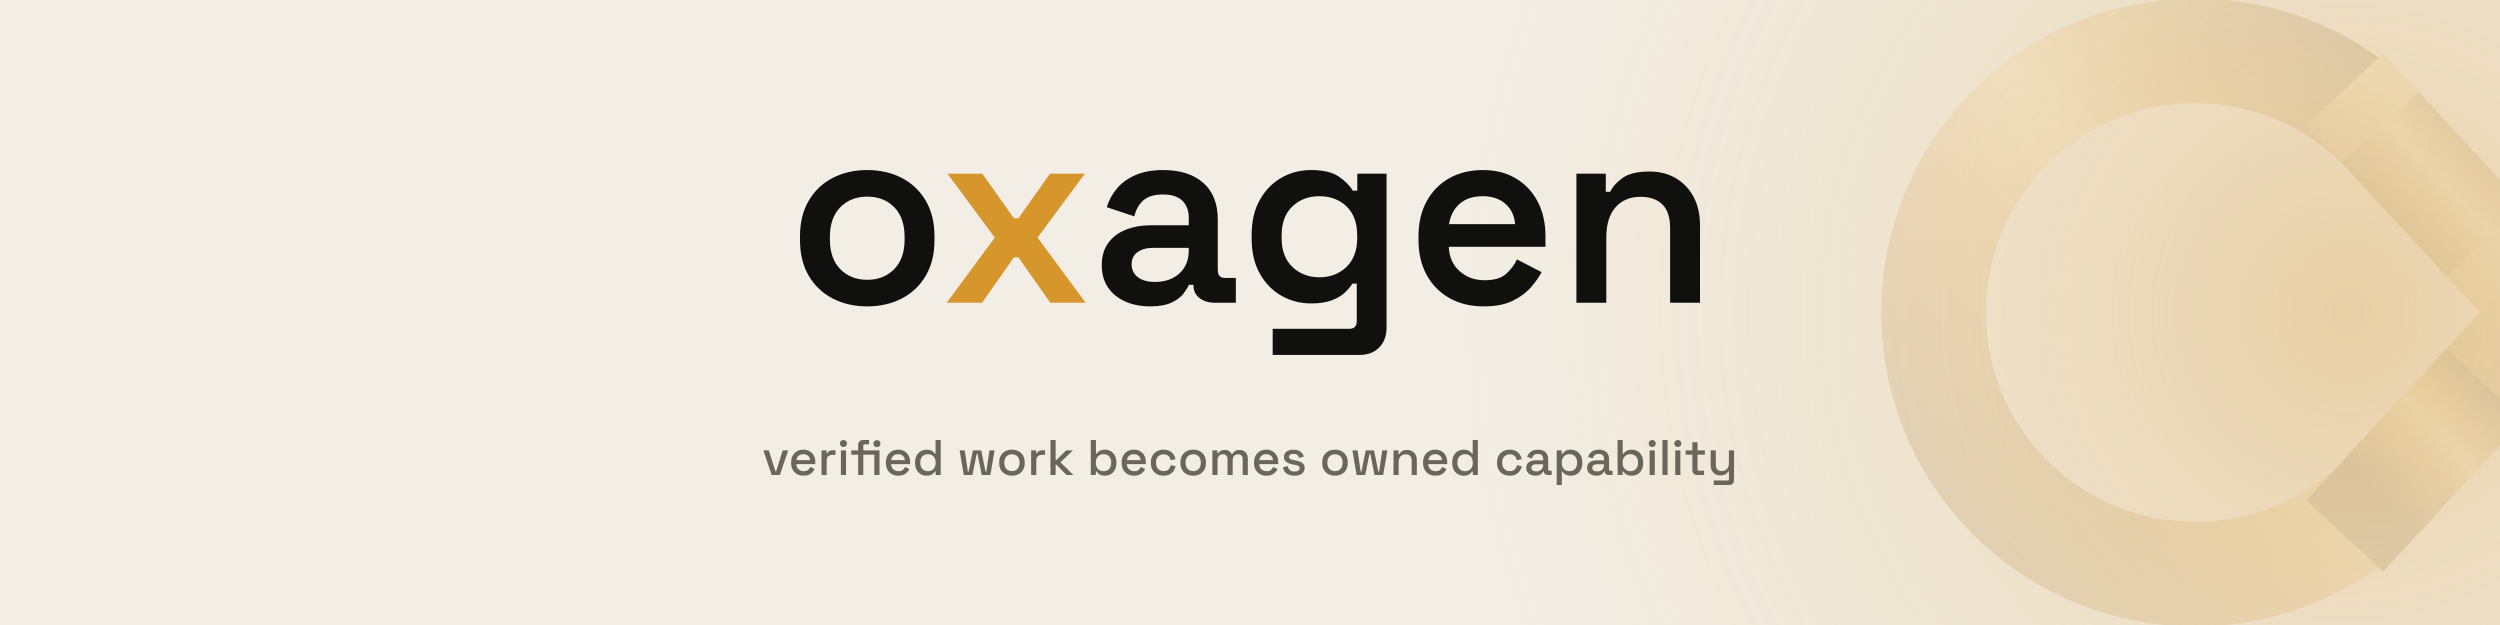
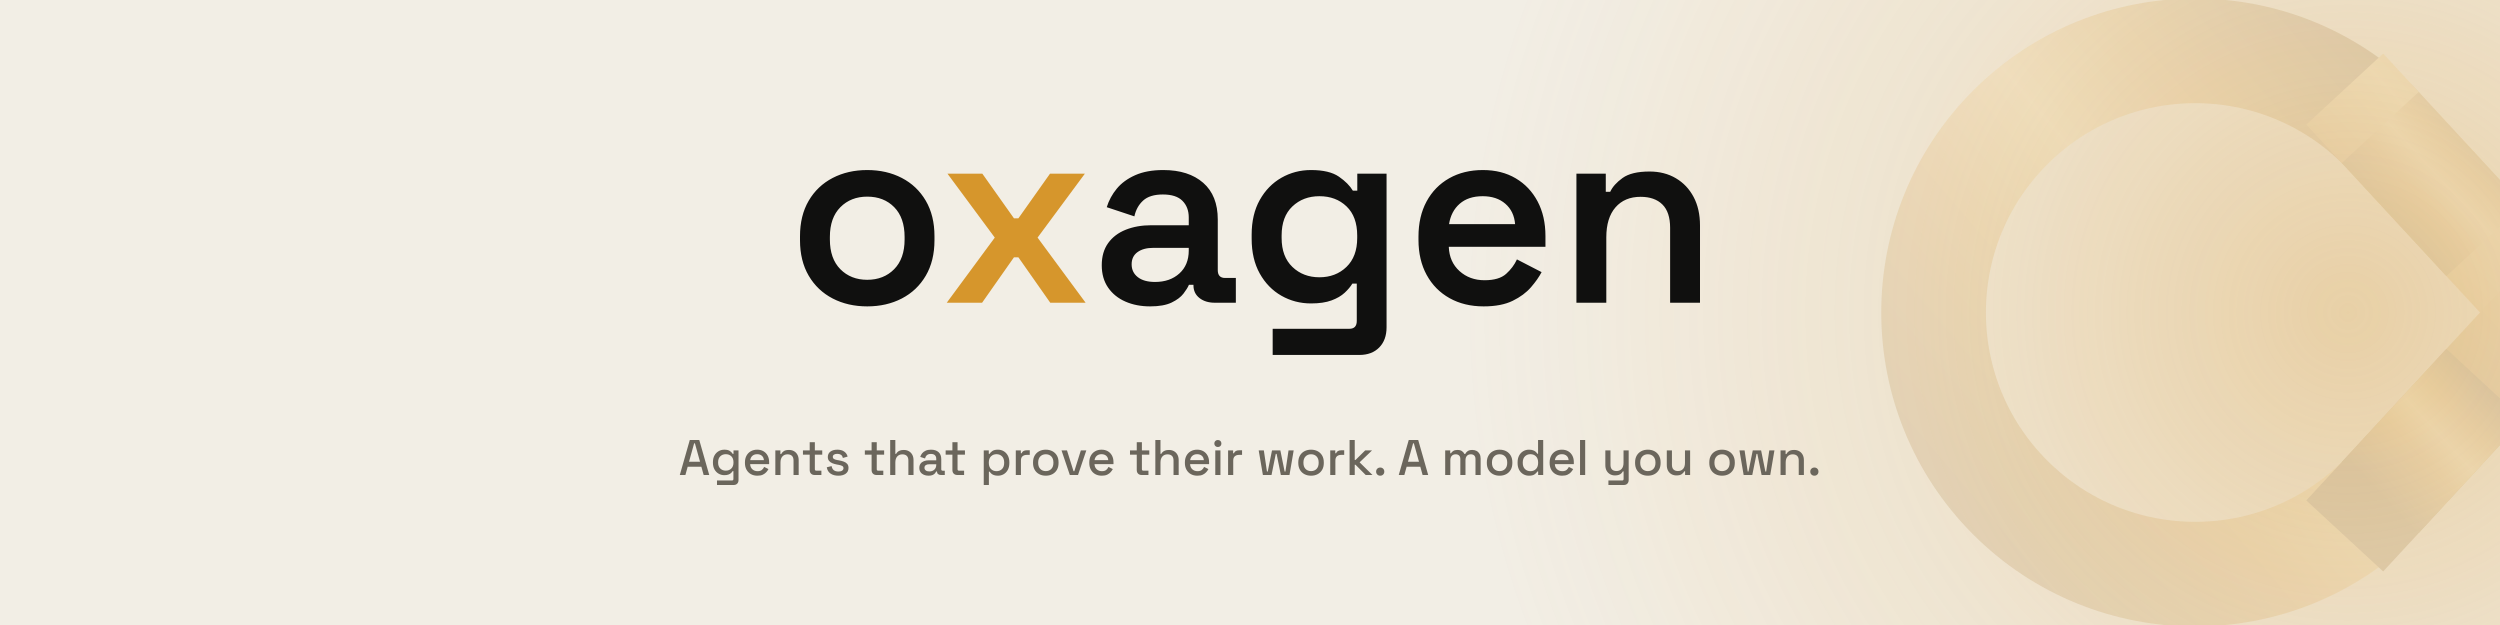
<svg xmlns="http://www.w3.org/2000/svg" width="1584" height="396" viewBox="0 0 1584 396">
  <defs>
    <radialGradient id="g-s64">
      <stop offset="0" stop-color="#D6962C" stop-opacity="0.34" />
      <stop offset="0.5" stop-color="#D6962C" stop-opacity="0.119" />
      <stop offset="1" stop-color="#D6962C" stop-opacity="0" />
    </radialGradient>
    <linearGradient id="sheen-s65" x1="0" y1="1" x2="1" y2="0">
      <stop offset="0" stop-color="#8B5E1A" />
      <stop offset="0.38" stop-color="#D6962C" />
      <stop offset="0.56" stop-color="#F1C364" />
      <stop offset="0.74" stop-color="#D6962C" />
      <stop offset="1" stop-color="#8B5E1A" />
    </linearGradient>
  </defs>
  <rect width="1584" height="396" fill="#F2EEE5" />
  <circle cx="1489.0" cy="198.0" r="564.3" fill="url(#g-s64)" />
  <g opacity="0.16" transform="translate(1488.96,198.00) rotate(0) scale(5.5261) translate(-62.745,-48.000)">
    <g data-mark="continuous-ox">
      <path data-part="o" pathLength="1" d="M66.213 26.787 A30 30 0 1 0 66.213 69.213" fill="none" stroke="url(#sheen-s65)" stroke-width="12" stroke-linecap="round" />
      <path data-part="xa" pathLength="1" d="M66.213 26.787 L108 72" fill="none" stroke="url(#sheen-s65)" stroke-width="12" stroke-linecap="square" />
      <path data-part="xb" pathLength="1" d="M108 24 L66.213 69.213" fill="none" stroke="url(#sheen-s65)" stroke-width="12" stroke-linecap="square" />
      <path data-part="ga" pathLength="1" d="M66.213 26.787 L78.2 39.760" fill="none" stroke="url(#sheen-s65)" stroke-width="12" stroke-linecap="butt" />
      <path data-part="gb" pathLength="1" d="M66.213 69.213 L78.2 56.240" fill="none" stroke="url(#sheen-s65)" stroke-width="12" stroke-linecap="butt" />
    </g>
  </g>
  <g transform="translate(506.88,107.74) scale(1.2564)">
    <path d="M33.908 68.758Q24.166 68.758 16.479 64.774Q8.791 60.789 4.396 53.297Q0 45.803 0 35.386V33.372Q0 22.954 4.396 15.461Q8.791 7.969 16.479 3.984Q24.166 0 33.908 0Q43.651 0 51.338 3.984Q59.025 7.969 63.421 15.461Q67.817 22.954 67.817 33.372V35.386Q67.817 45.803 63.421 53.297Q59.025 60.789 51.338 64.774Q43.651 68.758 33.908 68.758ZM33.908 55.349Q42.19 55.349 47.469 50.02Q52.748 44.691 52.748 35.014V33.744Q52.748 24.067 47.523 18.738Q42.298 13.409 33.908 13.409Q25.65 13.409 20.359 18.738Q15.068 24.067 15.068 33.744V35.014Q15.068 44.691 20.359 50.02Q25.65 55.349 33.908 55.349Z M176.569 68.758Q169.637 68.758 164.119 66.345Q158.601 63.933 155.387 59.294Q152.173 54.654 152.173 48.009Q152.173 41.34 155.387 36.856Q158.601 32.371 164.27 30.102Q169.94 27.832 177.174 27.832H196.047V23.892Q196.047 18.732 192.874 15.527Q189.701 12.323 182.99 12.323Q176.411 12.323 173.049 15.384Q169.686 18.445 168.627 23.359L154.691 18.732Q156.27 13.613 159.748 9.397Q163.225 5.181 169.049 2.59Q174.874 0 183.208 0Q195.972 0 203.326 6.428Q210.681 12.856 210.681 24.939V50.471Q210.681 54.42 214.368 54.42H219.795V66.915H209.197Q204.464 66.915 201.442 64.533Q198.42 62.152 198.42 58.156V57.886H196.126Q195.392 59.697 193.399 62.298Q191.406 64.9 187.388 66.829Q183.369 68.758 176.569 68.758ZM179.05 56.435Q186.581 56.435 191.314 52.159Q196.047 47.884 196.047 40.603V39.24H178.175Q173.175 39.24 170.208 41.388Q167.241 43.536 167.241 47.551Q167.241 51.567 170.34 54.001Q173.439 56.435 179.05 56.435Z M227.767 34.642V32.628Q227.767 22.382 231.86 15.086Q235.953 7.791 242.768 3.895Q249.582 0 257.706 0Q266.935 0 271.762 3.333Q276.589 6.665 278.81 10.411H281.042V1.843H295.801V79.33Q295.801 85.699 292.104 89.472Q288.408 93.246 282.079 93.246H238.369V80.054H277.023Q280.779 80.054 280.779 76.104V57.278H278.547Q277.161 59.568 274.665 61.89Q272.168 64.213 268.057 65.741Q263.946 67.27 257.706 67.27Q249.582 67.27 242.756 63.375Q235.93 59.479 231.848 52.172Q227.767 44.865 227.767 34.642ZM261.938 54.078Q270.151 54.078 275.573 48.861Q280.996 43.644 280.996 34.27V33Q280.996 23.494 275.627 18.343Q270.259 13.192 261.938 13.192Q253.749 13.192 248.315 18.343Q242.881 23.494 242.881 33V34.27Q242.881 43.644 248.315 48.861Q253.749 54.078 261.938 54.078Z M344.764 68.758Q334.998 68.758 327.583 64.611Q320.167 60.464 316.031 52.905Q311.896 45.346 311.896 35.169V33.589Q311.896 23.389 315.977 15.842Q320.059 8.294 327.397 4.147Q334.735 0 344.385 0Q353.881 0 360.956 4.187Q368.031 8.373 371.981 15.851Q375.931 23.33 375.931 33.289V38.697H327.181Q327.468 46.333 332.587 50.95Q337.707 55.566 345.198 55.566Q352.522 55.566 356.101 52.353Q359.681 49.141 361.553 45.063L373.985 51.481Q372.119 55.066 368.63 59.104Q365.141 63.143 359.394 65.95Q353.648 68.758 344.764 68.758ZM327.313 27.289H360.622Q360.095 20.799 355.7 16.995Q351.304 13.192 344.277 13.192Q337.055 13.192 332.691 16.995Q328.327 20.799 327.313 27.289Z M391.548 66.915V1.843H406.353V10.977H408.585Q410.303 7.254 414.832 3.999Q419.361 0.744 428.435 0.744Q435.956 0.744 441.695 4.129Q447.434 7.514 450.651 13.59Q453.868 19.666 453.868 27.944V66.915H438.8V29.123Q438.8 21.197 434.891 17.349Q430.983 13.502 423.9 13.502Q415.872 13.502 411.244 18.824Q406.617 24.146 406.617 33.944V66.915Z" fill="#10100F" />
    <path d="M73.998 66.915 98.226 34.07 74.376 1.843H91.963L107.9 24.35H110.131L126.068 1.843H143.654L119.805 34.07L144.033 66.915H126.206L110.131 44.007H107.9L91.824 66.915Z" fill="#D6962C" />
  </g>
-   <path d="M488.936 300.96 483.665 285.358H487.134L491.276 298.555H491.78L495.922 285.358H499.391L494.119 300.96Z M509.164 301.404Q506.809 301.404 505.03 300.406Q503.251 299.408 502.259 297.592Q501.266 295.776 501.266 293.349V292.969Q501.266 290.531 502.248 288.72Q503.23 286.91 504.988 285.912Q506.745 284.914 509.045 284.914Q511.303 284.914 512.997 285.899Q514.691 286.885 515.641 288.662Q516.592 290.439 516.592 292.825V294.065H504.567Q504.642 296.124 505.965 297.332Q507.289 298.54 509.246 298.54Q511.092 298.54 512.022 297.722Q512.953 296.905 513.442 295.829L516.162 297.208Q515.708 298.109 514.868 299.086Q514.029 300.063 512.657 300.733Q511.285 301.404 509.164 301.404ZM504.599 291.553H513.279Q513.153 289.791 512.003 288.785Q510.854 287.778 509.025 287.778Q507.165 287.778 506.015 288.785Q504.865 289.791 504.599 291.553Z M520.528 300.96V285.358H523.724V287.187H524.228Q524.61 286.203 525.44 285.749Q526.27 285.294 527.513 285.294H529.381V288.222H527.394Q525.796 288.222 524.792 289.09Q523.788 289.959 523.788 291.782V300.96Z M532.788 300.96V285.358H536.048V300.96ZM534.418 283.232Q533.474 283.232 532.824 282.613Q532.173 281.993 532.173 281.008Q532.173 280.012 532.824 279.398Q533.474 278.784 534.418 278.784Q535.394 278.784 536.028 279.398Q536.662 280.012 536.662 281.008Q536.662 281.993 536.028 282.613Q535.394 283.232 534.418 283.232Z M543.717 300.96V288.098H539.349V285.358H543.717V281.933Q543.717 280.484 544.562 279.634Q545.406 278.784 546.847 278.784H550.649V281.524H547.887Q546.977 281.524 546.977 282.475V285.358H553.979V288.098H546.977V300.96ZM553.979 300.96V285.358H557.239V300.96ZM555.609 283.314Q554.665 283.314 554.014 282.695Q553.364 282.076 553.364 281.09Q553.364 280.094 554.014 279.48Q554.665 278.866 555.609 278.866Q556.584 278.866 557.219 279.48Q557.853 280.094 557.853 281.09Q557.853 282.076 557.219 282.695Q556.584 283.314 555.609 283.314Z M569.198 301.404Q566.842 301.404 565.063 300.406Q563.285 299.408 562.292 297.592Q561.3 295.776 561.3 293.349V292.969Q561.3 290.531 562.282 288.72Q563.264 286.91 565.021 285.912Q566.779 284.914 569.079 284.914Q571.336 284.914 573.03 285.899Q574.724 286.885 575.675 288.662Q576.625 290.439 576.625 292.825V294.065H564.601Q564.675 296.124 565.999 297.332Q567.322 298.54 569.28 298.54Q571.125 298.54 572.056 297.722Q572.987 296.905 573.476 295.829L576.196 297.208Q575.741 298.109 574.902 299.086Q574.062 300.063 572.69 300.733Q571.319 301.404 569.198 301.404ZM564.633 291.553H573.313Q573.186 289.791 572.037 288.785Q570.888 287.778 569.058 287.778Q567.199 287.778 566.049 288.785Q564.899 289.791 564.633 291.553Z M587.008 301.404Q585.073 301.404 583.424 300.458Q581.776 299.512 580.789 297.712Q579.801 295.912 579.801 293.39V292.928Q579.801 290.406 580.783 288.606Q581.765 286.805 583.409 285.86Q585.052 284.914 587.008 284.914Q588.534 284.914 589.572 285.291Q590.61 285.668 591.262 286.247Q591.914 286.826 592.264 287.474H592.768V278.784H596.028V300.96H592.831V298.738H592.327Q591.744 299.758 590.52 300.581Q589.295 301.404 587.008 301.404ZM587.946 298.54Q590.061 298.54 591.435 297.18Q592.809 295.82 592.809 293.306V293.011Q592.809 290.498 591.445 289.138Q590.081 287.778 587.946 287.778Q585.842 287.778 584.463 289.138Q583.083 290.498 583.083 293.011V293.306Q583.083 295.82 584.463 297.18Q585.842 298.54 587.946 298.54Z M610.657 300.96 607.996 285.358H611.258L613.228 298.766H613.732L616.436 285.358H621.726L624.43 298.766H624.934L626.904 285.358H630.166L627.505 300.96H622.037L619.333 287.551H618.829L616.125 300.96Z M641.168 301.404Q638.824 301.404 636.994 300.436Q635.163 299.469 634.125 297.669Q633.087 295.869 633.087 293.39V292.928Q633.087 290.449 634.125 288.648Q635.163 286.848 636.994 285.881Q638.824 284.914 641.168 284.914Q643.513 284.914 645.343 285.881Q647.173 286.848 648.212 288.648Q649.25 290.449 649.25 292.928V293.39Q649.25 295.869 648.212 297.669Q647.173 299.469 645.343 300.436Q643.513 301.404 641.168 301.404ZM641.168 298.498Q643.316 298.498 644.653 297.122Q645.99 295.745 645.99 293.306V293.011Q645.99 290.572 644.663 289.196Q643.337 287.819 641.168 287.819Q639.032 287.819 637.689 289.196Q636.347 290.572 636.347 293.011V293.306Q636.347 295.745 637.689 297.122Q639.032 298.498 641.168 298.498Z M653.33 300.96V285.358H656.527V287.187H657.031Q657.412 286.203 658.242 285.749Q659.072 285.294 660.316 285.294H662.183V288.222H660.197Q658.599 288.222 657.594 289.09Q656.59 289.959 656.59 291.782V300.96Z M665.59 300.96V278.784H668.85V291.432H669.354L675.492 285.358H679.845L671.936 292.928L680.098 300.96H675.798L669.354 294.475H668.85V300.96Z M700.144 301.404Q697.877 301.404 696.642 300.581Q695.408 299.758 694.825 298.738H694.321V300.96H691.125V278.784H694.384V287.474H694.888Q695.259 286.826 695.9 286.247Q696.542 285.668 697.586 285.291Q698.63 284.914 700.144 284.914Q702.111 284.914 703.749 285.86Q705.387 286.805 706.369 288.606Q707.351 290.406 707.351 292.928V293.39Q707.351 295.912 706.363 297.712Q705.376 299.512 703.738 300.458Q702.1 301.404 700.144 301.404ZM699.206 298.54Q701.321 298.54 702.695 297.18Q704.069 295.82 704.069 293.306V293.011Q704.069 290.498 702.705 289.138Q701.341 287.778 699.206 287.778Q697.103 287.778 695.723 289.138Q694.343 290.498 694.343 293.011V293.306Q694.343 295.82 695.723 297.18Q697.103 298.54 699.206 298.54Z M718.569 301.404Q716.214 301.404 714.435 300.406Q712.656 299.408 711.663 297.592Q710.671 295.776 710.671 293.349V292.969Q710.671 290.531 711.653 288.72Q712.635 286.91 714.393 285.912Q716.15 284.914 718.45 284.914Q720.707 284.914 722.401 285.899Q724.096 286.885 725.046 288.662Q725.996 290.439 725.996 292.825V294.065H713.972Q714.047 296.124 715.37 297.332Q716.693 298.54 718.651 298.54Q720.497 298.54 721.427 297.722Q722.358 296.905 722.847 295.829L725.567 297.208Q725.112 298.109 724.273 299.086Q723.433 300.063 722.062 300.733Q720.69 301.404 718.569 301.404ZM714.004 291.553H722.684Q722.557 289.791 721.408 288.785Q720.259 287.778 718.43 287.778Q716.57 287.778 715.42 288.785Q714.27 289.791 714.004 291.553Z M737.192 301.404Q734.922 301.404 733.102 300.448Q731.282 299.492 730.227 297.686Q729.172 295.88 729.172 293.358V292.959Q729.172 290.426 730.227 288.626Q731.282 286.826 733.102 285.87Q734.922 284.914 737.192 284.914Q739.43 284.914 741.018 285.723Q742.606 286.531 743.56 287.898Q744.513 289.265 744.797 290.919L741.63 291.587Q741.493 290.537 740.982 289.683Q740.472 288.828 739.548 288.324Q738.624 287.819 737.254 287.819Q735.884 287.819 734.79 288.431Q733.696 289.042 733.064 290.205Q732.432 291.367 732.432 293.011V293.306Q732.432 294.95 733.064 296.113Q733.696 297.276 734.79 297.887Q735.884 298.498 737.254 298.498Q739.315 298.498 740.388 297.431Q741.461 296.363 741.736 294.71L744.903 295.44Q744.535 297.052 743.571 298.419Q742.606 299.786 741.018 300.595Q739.43 301.404 737.192 301.404Z M756.008 301.404Q753.664 301.404 751.834 300.436Q750.003 299.469 748.965 297.669Q747.927 295.869 747.927 293.39V292.928Q747.927 290.449 748.965 288.648Q750.003 286.848 751.834 285.881Q753.664 284.914 756.008 284.914Q758.353 284.914 760.183 285.881Q762.013 286.848 763.052 288.648Q764.09 290.449 764.09 292.928V293.39Q764.09 295.869 763.052 297.669Q762.013 299.469 760.183 300.436Q758.353 301.404 756.008 301.404ZM756.008 298.498Q758.156 298.498 759.493 297.122Q760.83 295.745 760.83 293.306V293.011Q760.83 290.572 759.503 289.196Q758.177 287.819 756.008 287.819Q753.872 287.819 752.529 289.196Q751.187 290.572 751.187 293.011V293.306Q751.187 295.745 752.529 297.122Q753.872 298.498 756.008 298.498Z M768.17 300.96V285.358H771.367V287.179H771.871Q772.305 286.365 773.288 285.723Q774.272 285.082 775.957 285.082Q777.703 285.082 778.766 285.803Q779.83 286.525 780.358 287.626H780.861Q781.4 286.546 782.437 285.814Q783.475 285.082 785.369 285.082Q786.871 285.082 788.053 285.711Q789.236 286.34 789.932 287.558Q790.628 288.776 790.628 290.555V300.96H787.368V290.807Q787.368 289.386 786.587 288.614Q785.805 287.843 784.39 287.843Q782.862 287.843 781.946 288.825Q781.029 289.807 781.029 291.656V300.96H777.769V290.807Q777.769 289.386 776.988 288.614Q776.206 287.843 774.791 287.843Q773.263 287.843 772.347 288.825Q771.43 289.807 771.43 291.656V300.96Z M802.458 301.404Q800.102 301.404 798.323 300.406Q796.544 299.408 795.552 297.592Q794.56 295.776 794.56 293.349V292.969Q794.56 290.531 795.542 288.72Q796.524 286.91 798.281 285.912Q800.039 284.914 802.339 284.914Q804.596 284.914 806.29 285.899Q807.984 286.885 808.935 288.662Q809.885 290.439 809.885 292.825V294.065H797.861Q797.935 296.124 799.259 297.332Q800.582 298.54 802.54 298.54Q804.385 298.54 805.316 297.722Q806.246 296.905 806.736 295.829L809.456 297.208Q809.001 298.109 808.162 299.086Q807.322 300.063 805.95 300.733Q804.579 301.404 802.458 301.404ZM797.893 291.553H806.573Q806.446 289.791 805.297 288.785Q804.148 287.778 802.318 287.778Q800.459 287.778 799.309 288.785Q798.159 289.791 797.893 291.553Z M820.203 301.404Q817.23 301.404 815.26 300.073Q813.291 298.742 812.868 296.061L815.911 295.321Q816.143 296.629 816.755 297.379Q817.366 298.129 818.264 298.449Q819.162 298.768 820.203 298.768Q821.774 298.768 822.612 298.177Q823.449 297.586 823.449 296.636Q823.449 295.674 822.654 295.228Q821.86 294.782 820.322 294.507L819.235 294.315Q817.654 294.021 816.359 293.477Q815.063 292.934 814.289 291.985Q813.515 291.036 813.515 289.562Q813.515 287.339 815.176 286.127Q816.837 284.914 819.558 284.914Q822.188 284.914 823.88 286.092Q825.573 287.269 826.067 289.292L823.037 290.167Q822.761 288.741 821.841 288.145Q820.921 287.55 819.558 287.55Q818.207 287.55 817.45 288.04Q816.693 288.53 816.693 289.438Q816.693 290.376 817.437 290.818Q818.182 291.26 819.459 291.483L820.545 291.675Q822.253 291.969 823.633 292.481Q825.014 292.992 825.82 293.931Q826.626 294.87 826.626 296.45Q826.626 298.822 824.886 300.113Q823.146 301.404 820.203 301.404Z M845.853 301.404Q843.509 301.404 841.678 300.436Q839.848 299.469 838.81 297.669Q837.771 295.869 837.771 293.39V292.928Q837.771 290.449 838.81 288.648Q839.848 286.848 841.678 285.881Q843.509 284.914 845.853 284.914Q848.197 284.914 850.027 285.881Q851.858 286.848 852.896 288.648Q853.934 290.449 853.934 292.928V293.39Q853.934 295.869 852.896 297.669Q851.858 299.469 850.027 300.436Q848.197 301.404 845.853 301.404ZM845.853 298.498Q848.001 298.498 849.338 297.122Q850.674 295.745 850.674 293.306V293.011Q850.674 290.572 849.348 289.196Q848.021 287.819 845.853 287.819Q843.716 287.819 842.374 289.196Q841.031 290.572 841.031 293.011V293.306Q841.031 295.745 842.374 297.122Q843.716 298.498 845.853 298.498Z M859.535 300.96 856.874 285.358H860.136L862.106 298.766H862.61L865.314 285.358H870.604L873.308 298.766H873.812L875.782 285.358H879.044L876.383 300.96H870.915L868.211 287.551H867.707L865.003 300.96Z M882.915 300.96V285.358H886.112V287.694H886.616Q887.062 286.726 888.196 285.904Q889.33 285.082 891.575 285.082Q893.357 285.082 894.741 285.872Q896.124 286.661 896.912 288.112Q897.7 289.563 897.7 291.583V300.96H894.44V291.833Q894.44 289.793 893.431 288.828Q892.421 287.864 890.628 287.864Q888.602 287.864 887.389 289.205Q886.175 290.547 886.175 293.076V300.96Z M909.536 301.404Q907.181 301.404 905.402 300.406Q903.623 299.408 902.631 297.592Q901.638 295.776 901.638 293.349V292.969Q901.638 290.531 902.62 288.72Q903.602 286.91 905.36 285.912Q907.117 284.914 909.417 284.914Q911.674 284.914 913.368 285.899Q915.063 286.885 916.013 288.662Q916.963 290.439 916.963 292.825V294.065H904.939Q905.014 296.124 906.337 297.332Q907.661 298.54 909.618 298.54Q911.464 298.54 912.394 297.722Q913.325 296.905 913.814 295.829L916.534 297.208Q916.079 298.109 915.24 299.086Q914.4 300.063 913.029 300.733Q911.657 301.404 909.536 301.404ZM904.971 291.553H913.651Q913.524 289.791 912.375 288.785Q911.226 287.778 909.397 287.778Q907.537 287.778 906.387 288.785Q905.237 289.791 904.971 291.553Z M927.346 301.404Q925.411 301.404 923.763 300.458Q922.114 299.512 921.127 297.712Q920.139 295.912 920.139 293.39V292.928Q920.139 290.406 921.121 288.606Q922.103 286.805 923.747 285.86Q925.39 284.914 927.346 284.914Q928.872 284.914 929.91 285.291Q930.948 285.668 931.6 286.247Q932.252 286.826 932.602 287.474H933.106V278.784H936.366V300.96H933.169V298.738H932.665Q932.083 299.758 930.858 300.581Q929.634 301.404 927.346 301.404ZM928.284 298.54Q930.399 298.54 931.773 297.18Q933.147 295.82 933.147 293.306V293.011Q933.147 290.498 931.783 289.138Q930.419 287.778 928.284 287.778Q926.181 287.778 924.801 289.138Q923.421 290.498 923.421 293.011V293.306Q923.421 295.82 924.801 297.18Q926.181 298.54 928.284 298.54Z M956.544 301.404Q954.274 301.404 952.454 300.448Q950.634 299.492 949.579 297.686Q948.525 295.88 948.525 293.358V292.959Q948.525 290.426 949.579 288.626Q950.634 286.826 952.454 285.87Q954.274 284.914 956.544 284.914Q958.783 284.914 960.37 285.723Q961.958 286.531 962.912 287.898Q963.866 289.265 964.149 290.919L960.983 291.587Q960.845 290.537 960.335 289.683Q959.825 288.828 958.901 288.324Q957.976 287.819 956.606 287.819Q955.236 287.819 954.142 288.431Q953.048 289.042 952.416 290.205Q951.784 291.367 951.784 293.011V293.306Q951.784 294.95 952.416 296.113Q953.048 297.276 954.142 297.887Q955.236 298.498 956.606 298.498Q958.667 298.498 959.74 297.431Q960.813 296.363 961.089 294.71L964.255 295.44Q963.888 297.052 962.923 298.419Q961.958 299.786 960.37 300.595Q958.783 301.404 956.544 301.404Z M972.863 301.404Q971.206 301.404 969.881 300.829Q968.556 300.254 967.785 299.146Q967.015 298.038 967.015 296.455Q967.015 294.862 967.785 293.796Q968.556 292.731 969.906 292.193Q971.257 291.656 972.964 291.656H977.738V290.647Q977.738 289.272 976.908 288.442Q976.078 287.613 974.369 287.613Q972.692 287.613 971.802 288.405Q970.913 289.197 970.625 290.485L967.593 289.493Q967.973 288.234 968.807 287.203Q969.641 286.172 971.034 285.543Q972.427 284.914 974.41 284.914Q977.448 284.914 979.182 286.455Q980.916 287.997 980.916 290.865V297.291Q980.916 298.242 981.803 298.242H983.148V300.96H980.708Q979.603 300.96 978.909 300.384Q978.215 299.808 978.215 298.836V298.738H977.713Q977.486 299.229 976.971 299.863Q976.455 300.497 975.472 300.95Q974.488 301.404 972.863 301.404ZM973.36 298.704Q975.305 298.704 976.522 297.581Q977.738 296.458 977.738 294.507V294.168H973.16Q971.863 294.168 971.069 294.726Q970.274 295.285 970.274 296.362Q970.274 297.439 971.101 298.072Q971.927 298.704 973.36 298.704Z M986.319 307.296V285.358H989.515V287.58H990.019Q990.602 286.539 991.837 285.727Q993.071 284.914 995.338 284.914Q997.294 284.914 998.932 285.86Q1000.57 286.805 1001.56 288.6Q1002.55 290.395 1002.55 292.928V293.39Q1002.55 295.912 1001.56 297.712Q1000.58 299.512 998.943 300.458Q997.305 301.404 995.338 301.404Q993.824 301.404 992.78 301.027Q991.736 300.65 991.095 300.055Q990.453 299.46 990.082 298.844H989.579V307.296ZM994.4 298.54Q996.536 298.54 997.899 297.18Q999.263 295.82 999.263 293.306V293.011Q999.263 290.498 997.889 289.138Q996.515 287.778 994.4 287.778Q992.297 287.778 990.917 289.138Q989.538 290.498 989.538 293.011V293.306Q989.538 295.82 990.917 297.18Q992.297 298.54 994.4 298.54Z M1011.45 301.404Q1009.79 301.404 1008.47 300.829Q1007.14 300.254 1006.37 299.146Q1005.6 298.038 1005.6 296.455Q1005.6 294.862 1006.37 293.796Q1007.14 292.731 1008.49 292.193Q1009.84 291.656 1011.55 291.656H1016.32V290.647Q1016.32 289.272 1015.49 288.442Q1014.66 287.613 1012.96 287.613Q1011.28 287.613 1010.39 288.405Q1009.5 289.197 1009.21 290.485L1006.18 289.493Q1006.56 288.234 1007.39 287.203Q1008.23 286.172 1009.62 285.543Q1011.01 284.914 1013 284.914Q1016.03 284.914 1017.77 286.455Q1019.5 287.997 1019.5 290.865V297.291Q1019.5 298.242 1020.39 298.242H1021.73V300.96H1019.29Q1018.19 300.96 1017.5 300.384Q1016.8 299.808 1016.8 298.836V298.738H1016.3Q1016.07 299.229 1015.56 299.863Q1015.04 300.497 1014.06 300.95Q1013.07 301.404 1011.45 301.404ZM1011.95 298.704Q1013.89 298.704 1015.11 297.581Q1016.32 296.458 1016.32 294.507V294.168H1011.75Q1010.45 294.168 1009.66 294.726Q1008.86 295.285 1008.86 296.362Q1008.86 297.439 1009.69 298.072Q1010.51 298.704 1011.95 298.704Z M1033.92 301.404Q1031.66 301.404 1030.42 300.581Q1029.19 299.758 1028.61 298.738H1028.1V300.96H1024.91V278.784H1028.16V287.474H1028.67Q1029.04 286.826 1029.68 286.247Q1030.32 285.668 1031.37 285.291Q1032.41 284.914 1033.92 284.914Q1035.89 284.914 1037.53 285.86Q1039.17 286.805 1040.15 288.606Q1041.13 290.406 1041.13 292.928V293.39Q1041.13 295.912 1040.14 297.712Q1039.16 299.512 1037.52 300.458Q1035.88 301.404 1033.92 301.404ZM1032.99 298.54Q1035.1 298.54 1036.48 297.18Q1037.85 295.82 1037.85 293.306V293.011Q1037.85 290.498 1036.49 289.138Q1035.12 287.778 1032.99 287.778Q1030.88 287.778 1029.5 289.138Q1028.12 290.498 1028.12 293.011V293.306Q1028.12 295.82 1029.5 297.18Q1030.88 298.54 1032.99 298.54Z M1045.21 300.96V285.358H1048.47V300.96ZM1046.84 283.232Q1045.9 283.232 1045.25 282.613Q1044.6 281.993 1044.6 281.008Q1044.6 280.012 1045.25 279.398Q1045.9 278.784 1046.84 278.784Q1047.82 278.784 1048.45 279.398Q1049.09 280.012 1049.09 281.008Q1049.09 281.993 1048.45 282.613Q1047.82 283.232 1046.84 283.232Z M1053.32 300.96V278.784H1056.58V300.96Z M1061.43 300.96V285.358H1064.69V300.96ZM1063.06 283.232Q1062.12 283.232 1061.47 282.613Q1060.82 281.993 1060.82 281.008Q1060.82 280.012 1061.47 279.398Q1062.12 278.784 1063.06 278.784Q1064.04 278.784 1064.67 279.398Q1065.31 280.012 1065.31 281.008Q1065.31 281.993 1064.67 282.613Q1064.04 283.232 1063.06 283.232Z M1075.41 300.96Q1073.96 300.96 1073.12 300.11Q1072.28 299.26 1072.28 297.811V288.098H1067.99V285.358H1072.28V280.168H1075.54V285.358H1080.22V288.098H1075.54V297.269Q1075.54 298.22 1076.45 298.22H1079.69V300.96Z M1085.84 307.296V304.432H1094.55Q1095.46 304.432 1095.46 303.482V298.69H1094.95Q1094.66 299.306 1094.07 299.895Q1093.48 300.483 1092.5 300.859Q1091.52 301.236 1090.02 301.236Q1088.25 301.236 1086.86 300.446Q1085.47 299.656 1084.68 298.201Q1083.89 296.745 1083.89 294.746V285.358H1087.15V294.496Q1087.15 296.525 1088.16 297.489Q1089.17 298.454 1090.96 298.454Q1092.99 298.454 1094.2 297.118Q1095.42 295.782 1095.42 293.252V285.358H1098.68V304.147Q1098.68 305.596 1097.84 306.446Q1097.01 307.296 1095.55 307.296Z" fill="#6B665C" />
+   <path d="M430.721 300.96 437.049 278.784H443.05L449.378 300.96H445.834L444.386 295.726H435.712L434.265 300.96ZM436.55 292.571H443.548L440.301 280.915H439.798Z M451.719 293.222V292.76Q451.719 290.3 452.706 288.547Q453.694 286.794 455.342 285.854Q456.99 284.914 458.967 284.914Q461.254 284.914 462.469 285.758Q463.683 286.601 464.245 287.58H464.749V285.358H467.923V304.147Q467.923 305.596 467.095 306.446Q466.266 307.296 464.804 307.296H454.286V304.432H463.765Q464.685 304.432 464.685 303.482V298.508H464.182Q463.832 299.104 463.2 299.698Q462.569 300.293 461.541 300.68Q460.513 301.068 458.967 301.068Q456.99 301.068 455.337 300.128Q453.683 299.188 452.701 297.429Q451.719 295.671 451.719 293.222ZM459.864 298.204Q461.978 298.204 463.352 296.865Q464.727 295.527 464.727 293.138V292.844Q464.727 290.423 463.363 289.101Q461.999 287.778 459.864 287.778Q457.76 287.778 456.381 289.101Q455.001 290.423 455.001 292.844V293.138Q455.001 295.527 456.381 296.865Q457.76 298.204 459.864 298.204Z M479.892 301.404Q477.536 301.404 475.758 300.406Q473.979 299.408 472.986 297.592Q471.994 295.776 471.994 293.349V292.969Q471.994 290.531 472.976 288.72Q473.958 286.91 475.716 285.912Q477.473 284.914 479.773 284.914Q482.03 284.914 483.724 285.899Q485.418 286.885 486.369 288.662Q487.319 290.439 487.319 292.825V294.065H475.295Q475.37 296.124 476.693 297.332Q478.016 298.54 479.974 298.54Q481.82 298.54 482.75 297.722Q483.681 296.905 484.17 295.829L486.89 297.208Q486.435 298.109 485.596 299.086Q484.756 300.063 483.385 300.733Q482.013 301.404 479.892 301.404ZM475.327 291.553H484.007Q483.88 289.791 482.731 288.785Q481.582 287.778 479.752 287.778Q477.893 287.778 476.743 288.785Q475.593 289.791 475.327 291.553Z M491.255 300.96V285.358H494.452V287.694H494.956Q495.402 286.726 496.537 285.904Q497.671 285.082 499.915 285.082Q501.697 285.082 503.081 285.872Q504.464 286.661 505.252 288.112Q506.04 289.563 506.04 291.583V300.96H502.781V291.833Q502.781 289.793 501.771 288.828Q500.761 287.864 498.968 287.864Q496.942 287.864 495.729 289.205Q494.515 290.547 494.515 293.076V300.96Z M516.159 300.96Q514.718 300.96 513.873 300.11Q513.029 299.26 513.029 297.811V288.098H508.746V285.358H513.029V280.168H516.289V285.358H520.974V288.098H516.289V297.269Q516.289 298.22 517.198 298.22H520.439V300.96Z M531.186 301.404Q528.213 301.404 526.244 300.073Q524.274 298.742 523.851 296.061L526.894 295.321Q527.127 296.629 527.738 297.379Q528.35 298.129 529.248 298.449Q530.146 298.768 531.186 298.768Q532.758 298.768 533.595 298.177Q534.432 297.586 534.432 296.636Q534.432 295.674 533.638 295.228Q532.843 294.782 531.305 294.507L530.219 294.315Q528.638 294.021 527.342 293.477Q526.046 292.934 525.273 291.985Q524.499 291.036 524.499 289.562Q524.499 287.339 526.16 286.127Q527.82 284.914 530.542 284.914Q533.171 284.914 534.864 286.092Q536.556 287.269 537.05 289.292L534.02 290.167Q533.745 288.741 532.824 288.145Q531.904 287.55 530.542 287.55Q529.191 287.55 528.434 288.04Q527.676 288.53 527.676 289.438Q527.676 290.376 528.421 290.818Q529.165 291.26 530.442 291.483L531.529 291.675Q533.236 291.969 534.617 292.481Q535.997 292.992 536.803 293.931Q537.61 294.87 537.61 296.45Q537.61 298.822 535.87 300.113Q534.13 301.404 531.186 301.404Z M555.379 300.96Q553.937 300.96 553.093 300.11Q552.249 299.26 552.249 297.811V288.098H547.966V285.358H552.249V280.168H555.509V285.358H560.194V288.098H555.509V297.269Q555.509 298.22 556.418 298.22H559.659V300.96Z M564.024 300.96V278.784H567.284V287.556H567.788Q568.086 286.961 568.674 286.393Q569.263 285.825 570.232 285.459Q571.202 285.093 572.684 285.093Q574.466 285.093 575.85 285.883Q577.233 286.672 578.021 288.118Q578.809 289.563 578.809 291.583V300.96H575.55V291.833Q575.55 289.793 574.54 288.834Q573.53 287.875 571.737 287.875Q569.711 287.875 568.498 289.211Q567.284 290.547 567.284 293.076V300.96Z M588.331 301.404Q586.674 301.404 585.349 300.829Q584.024 300.254 583.253 299.146Q582.483 298.038 582.483 296.455Q582.483 294.862 583.253 293.796Q584.024 292.731 585.374 292.193Q586.725 291.656 588.432 291.656H593.206V290.647Q593.206 289.272 592.376 288.442Q591.546 287.613 589.837 287.613Q588.16 287.613 587.27 288.405Q586.381 289.197 586.093 290.485L583.061 289.493Q583.441 288.234 584.275 287.203Q585.109 286.172 586.502 285.543Q587.895 284.914 589.878 284.914Q592.917 284.914 594.65 286.455Q596.384 287.997 596.384 290.865V297.291Q596.384 298.242 597.271 298.242H598.616V300.96H596.176Q595.071 300.96 594.377 300.384Q593.683 299.808 593.683 298.836V298.738H593.181Q592.955 299.229 592.439 299.863Q591.923 300.497 590.94 300.95Q589.956 301.404 588.331 301.404ZM588.828 298.704Q590.773 298.704 591.99 297.581Q593.206 296.458 593.206 294.507V294.168H588.629Q587.331 294.168 586.537 294.726Q585.743 295.285 585.743 296.362Q585.743 297.439 586.569 298.072Q587.395 298.704 588.828 298.704Z M606.574 300.96Q605.132 300.96 604.288 300.11Q603.444 299.26 603.444 297.811V288.098H599.161V285.358H603.444V280.168H606.704V285.358H611.389V288.098H606.704V297.269Q606.704 298.22 607.613 298.22H610.854V300.96Z M623.298 307.296V285.358H626.494V287.58H626.998Q627.581 286.539 628.816 285.727Q630.05 284.914 632.317 284.914Q634.273 284.914 635.911 285.86Q637.549 286.805 638.537 288.6Q639.524 290.395 639.524 292.928V293.39Q639.524 295.912 638.542 297.712Q637.56 299.512 635.922 300.458Q634.284 301.404 632.317 301.404Q630.803 301.404 629.759 301.027Q628.715 300.65 628.073 300.055Q627.432 299.46 627.061 298.844H626.558V307.296ZM631.379 298.54Q633.514 298.54 634.878 297.18Q636.242 295.82 636.242 293.306V293.011Q636.242 290.498 634.868 289.138Q633.494 287.778 631.379 287.778Q629.276 287.778 627.896 289.138Q626.516 290.498 626.516 293.011V293.306Q626.516 295.82 627.896 297.18Q629.276 298.54 631.379 298.54Z M643.605 300.96V285.358H646.801V287.187H647.305Q647.687 286.203 648.517 285.749Q649.347 285.294 650.59 285.294H652.458V288.222H650.471Q648.873 288.222 647.869 289.09Q646.864 289.959 646.864 291.782V300.96Z M662.616 301.404Q660.271 301.404 658.441 300.436Q656.611 299.469 655.572 297.669Q654.534 295.869 654.534 293.39V292.928Q654.534 290.449 655.572 288.648Q656.611 286.848 658.441 285.881Q660.271 284.914 662.616 284.914Q664.96 284.914 666.79 285.881Q668.621 286.848 669.659 288.648Q670.697 290.449 670.697 292.928V293.39Q670.697 295.869 669.659 297.669Q668.621 299.469 666.79 300.436Q664.96 301.404 662.616 301.404ZM662.616 298.498Q664.764 298.498 666.1 297.122Q667.437 295.745 667.437 293.306V293.011Q667.437 290.572 666.111 289.196Q664.784 287.819 662.616 287.819Q660.479 287.819 659.136 289.196Q657.794 290.572 657.794 293.011V293.306Q657.794 295.745 659.136 297.122Q660.479 298.498 662.616 298.498Z M677.844 300.96 672.573 285.358H676.042L680.184 298.555H680.688L684.83 285.358H688.299L683.027 300.96Z M698.072 301.404Q695.717 301.404 693.938 300.406Q692.159 299.408 691.167 297.592Q690.174 295.776 690.174 293.349V292.969Q690.174 290.531 691.156 288.72Q692.138 286.91 693.896 285.912Q695.653 284.914 697.953 284.914Q700.21 284.914 701.904 285.899Q703.599 286.885 704.549 288.662Q705.499 290.439 705.499 292.825V294.065H693.475Q693.55 296.124 694.873 297.332Q696.197 298.54 698.154 298.54Q700 298.54 700.93 297.722Q701.861 296.905 702.35 295.829L705.07 297.208Q704.615 298.109 703.776 299.086Q702.936 300.063 701.565 300.733Q700.193 301.404 698.072 301.404ZM693.507 291.553H702.187Q702.06 289.791 700.911 288.785Q699.762 287.778 697.933 287.778Q696.073 287.778 694.923 288.785Q693.773 289.791 693.507 291.553Z M723.378 300.96Q721.937 300.96 721.092 300.11Q720.248 299.26 720.248 297.811V288.098H715.965V285.358H720.248V280.168H723.508V285.358H728.193V288.098H723.508V297.269Q723.508 298.22 724.417 298.22H727.658V300.96Z M732.023 300.96V278.784H735.283V287.556H735.787Q736.085 286.961 736.673 286.393Q737.262 285.825 738.231 285.459Q739.201 285.093 740.683 285.093Q742.465 285.093 743.849 285.883Q745.232 286.672 746.02 288.118Q746.808 289.563 746.808 291.583V300.96H743.549V291.833Q743.549 289.793 742.539 288.834Q741.529 287.875 739.736 287.875Q737.71 287.875 736.497 289.211Q735.283 290.547 735.283 293.076V300.96Z M758.644 301.404Q756.289 301.404 754.51 300.406Q752.731 299.408 751.739 297.592Q750.746 295.776 750.746 293.349V292.969Q750.746 290.531 751.728 288.72Q752.71 286.91 754.468 285.912Q756.225 284.914 758.525 284.914Q760.783 284.914 762.477 285.899Q764.171 286.885 765.121 288.662Q766.072 290.439 766.072 292.825V294.065H754.047Q754.122 296.124 755.445 297.332Q756.769 298.54 758.726 298.54Q760.572 298.54 761.502 297.722Q762.433 296.905 762.922 295.829L765.642 297.208Q765.188 298.109 764.348 299.086Q763.509 300.063 762.137 300.733Q760.765 301.404 758.644 301.404ZM754.079 291.553H762.759Q762.633 289.791 761.483 288.785Q760.334 287.778 758.505 287.778Q756.645 287.778 755.495 288.785Q754.345 289.791 754.079 291.553Z M770.008 300.96V285.358H773.268V300.96ZM771.638 283.232Q770.694 283.232 770.043 282.613Q769.393 281.993 769.393 281.008Q769.393 280.012 770.043 279.398Q770.694 278.784 771.638 278.784Q772.613 278.784 773.248 279.398Q773.882 280.012 773.882 281.008Q773.882 281.993 773.248 282.613Q772.613 283.232 771.638 283.232Z M778.118 300.96V285.358H781.314V287.187H781.818Q782.2 286.203 783.03 285.749Q783.86 285.294 785.103 285.294H786.971V288.222H784.984Q783.386 288.222 782.382 289.09Q781.378 289.959 781.378 291.782V300.96Z M800.167 300.96 797.506 285.358H800.767L802.738 298.766H803.242L805.945 285.358H811.236L813.94 298.766H814.444L816.414 285.358H819.676L817.015 300.96H811.547L808.843 287.551H808.339L805.635 300.96Z M830.678 301.404Q828.334 301.404 826.503 300.436Q824.673 299.469 823.635 297.669Q822.597 295.869 822.597 293.39V292.928Q822.597 290.449 823.635 288.648Q824.673 286.848 826.503 285.881Q828.334 284.914 830.678 284.914Q833.022 284.914 834.853 285.881Q836.683 286.848 837.721 288.648Q838.76 290.449 838.76 292.928V293.39Q838.76 295.869 837.721 297.669Q836.683 299.469 834.853 300.436Q833.022 301.404 830.678 301.404ZM830.678 298.498Q832.826 298.498 834.163 297.122Q835.5 295.745 835.5 293.306V293.011Q835.5 290.572 834.173 289.196Q832.847 287.819 830.678 287.819Q828.541 287.819 827.199 289.196Q825.856 290.572 825.856 293.011V293.306Q825.856 295.745 827.199 297.122Q828.541 298.498 830.678 298.498Z M842.84 300.96V285.358H846.037V287.187H846.54Q846.922 286.203 847.752 285.749Q848.582 285.294 849.826 285.294H851.693V288.222H849.707Q848.108 288.222 847.104 289.09Q846.1 289.959 846.1 291.782V300.96Z M855.1 300.96V278.784H858.36V291.432H858.864L865.002 285.358H869.355L861.446 292.928L869.608 300.96H865.307L858.864 294.475H858.36V300.96Z M874.515 301.404Q873.403 301.404 872.66 300.676Q871.916 299.948 871.916 298.81Q871.916 297.673 872.66 296.95Q873.403 296.227 874.515 296.227Q875.626 296.227 876.359 296.955Q877.093 297.683 877.093 298.82Q877.093 299.957 876.359 300.68Q875.626 301.404 874.515 301.404Z M886.248 300.96 892.576 278.784H898.576L904.904 300.96H901.361L899.913 295.726H891.239L889.791 300.96ZM892.077 292.571H899.075L895.828 280.915H895.324Z M915.672 300.96V285.358H918.869V287.179H919.373Q919.807 286.365 920.79 285.723Q921.774 285.082 923.459 285.082Q925.205 285.082 926.269 285.803Q927.332 286.525 927.86 287.626H928.363Q928.902 286.546 929.939 285.814Q930.977 285.082 932.871 285.082Q934.373 285.082 935.556 285.711Q936.738 286.34 937.434 287.558Q938.13 288.776 938.13 290.555V300.96H934.87V290.807Q934.87 289.386 934.089 288.614Q933.307 287.843 931.893 287.843Q930.364 287.843 929.448 288.825Q928.531 289.807 928.531 291.656V300.96H925.271V290.807Q925.271 289.386 924.49 288.614Q923.708 287.843 922.294 287.843Q920.765 287.843 919.849 288.825Q918.932 289.807 918.932 291.656V300.96Z M950.143 301.404Q947.799 301.404 945.969 300.436Q944.138 299.469 943.1 297.669Q942.062 295.869 942.062 293.39V292.928Q942.062 290.449 943.1 288.648Q944.138 286.848 945.969 285.881Q947.799 284.914 950.143 284.914Q952.488 284.914 954.318 285.881Q956.148 286.848 957.187 288.648Q958.225 290.449 958.225 292.928V293.39Q958.225 295.869 957.187 297.669Q956.148 299.469 954.318 300.436Q952.488 301.404 950.143 301.404ZM950.143 298.498Q952.291 298.498 953.628 297.122Q954.965 295.745 954.965 293.306V293.011Q954.965 290.572 953.638 289.196Q952.312 287.819 950.143 287.819Q948.007 287.819 946.664 289.196Q945.322 290.572 945.322 293.011V293.306Q945.322 295.745 946.664 297.122Q948.007 298.498 950.143 298.498Z M968.752 301.404Q966.817 301.404 965.168 300.458Q963.52 299.512 962.533 297.712Q961.545 295.912 961.545 293.39V292.928Q961.545 290.406 962.527 288.606Q963.509 286.805 965.153 285.86Q966.796 284.914 968.752 284.914Q970.278 284.914 971.316 285.291Q972.354 285.668 973.006 286.247Q973.658 286.826 974.008 287.474H974.512V278.784H977.772V300.96H974.575V298.738H974.071Q973.488 299.758 972.264 300.581Q971.039 301.404 968.752 301.404ZM969.69 298.54Q971.805 298.54 973.179 297.18Q974.553 295.82 974.553 293.306V293.011Q974.553 290.498 973.189 289.138Q971.825 287.778 969.69 287.778Q967.586 287.778 966.207 289.138Q964.827 290.498 964.827 293.011V293.306Q964.827 295.82 966.207 297.18Q967.586 298.54 969.69 298.54Z M989.75 301.404Q987.394 301.404 985.615 300.406Q983.837 299.408 982.844 297.592Q981.852 295.776 981.852 293.349V292.969Q981.852 290.531 982.834 288.72Q983.816 286.91 985.573 285.912Q987.331 284.914 989.631 284.914Q991.888 284.914 993.582 285.899Q995.276 286.885 996.227 288.662Q997.177 290.439 997.177 292.825V294.065H985.153Q985.227 296.124 986.551 297.332Q987.874 298.54 989.832 298.54Q991.677 298.54 992.608 297.722Q993.539 296.905 994.028 295.829L996.748 297.208Q996.293 298.109 995.454 299.086Q994.614 300.063 993.242 300.733Q991.871 301.404 989.75 301.404ZM985.185 291.553H993.865Q993.738 289.791 992.589 288.785Q991.44 287.778 989.61 287.778Q987.751 287.778 986.601 288.785Q985.451 289.791 985.185 291.553Z M1001.11 300.96V278.784H1004.37V300.96Z M1019.09 307.296V304.432H1027.8Q1028.71 304.432 1028.71 303.482V298.69H1028.2Q1027.91 299.306 1027.32 299.895Q1026.73 300.483 1025.75 300.859Q1024.77 301.236 1023.27 301.236Q1021.5 301.236 1020.11 300.446Q1018.72 299.656 1017.93 298.201Q1017.14 296.745 1017.14 294.746V285.358H1020.4V294.496Q1020.4 296.525 1021.41 297.489Q1022.42 298.454 1024.21 298.454Q1026.24 298.454 1027.45 297.118Q1028.67 295.782 1028.67 293.252V285.358H1031.93V304.147Q1031.93 305.596 1031.09 306.446Q1030.26 307.296 1028.8 307.296Z M1044.07 301.404Q1041.73 301.404 1039.9 300.436Q1038.07 299.469 1037.03 297.669Q1035.99 295.869 1035.99 293.39V292.928Q1035.99 290.449 1037.03 288.648Q1038.07 286.848 1039.9 285.881Q1041.73 284.914 1044.07 284.914Q1046.42 284.914 1048.25 285.881Q1050.08 286.848 1051.12 288.648Q1052.16 290.449 1052.16 292.928V293.39Q1052.16 295.869 1051.12 297.669Q1050.08 299.469 1048.25 300.436Q1046.42 301.404 1044.07 301.404ZM1044.07 298.498Q1046.22 298.498 1047.56 297.122Q1048.9 295.745 1048.9 293.306V293.011Q1048.9 290.572 1047.57 289.196Q1046.24 287.819 1044.07 287.819Q1041.94 287.819 1040.6 289.196Q1039.25 290.572 1039.25 293.011V293.306Q1039.25 295.745 1040.6 297.122Q1041.94 298.498 1044.07 298.498Z M1062.2 301.236Q1060.43 301.236 1059.04 300.446Q1057.65 299.656 1056.86 298.195Q1056.08 296.734 1056.08 294.735V285.358H1059.34V294.485Q1059.34 296.514 1060.35 297.484Q1061.36 298.454 1063.15 298.454Q1065.18 298.454 1066.39 297.112Q1067.6 295.771 1067.6 293.241V285.358H1070.86V300.96H1067.67V298.624H1067.16Q1066.71 299.571 1065.58 300.403Q1064.45 301.236 1062.2 301.236Z M1091.09 301.404Q1088.74 301.404 1086.91 300.436Q1085.08 299.469 1084.04 297.669Q1083.01 295.869 1083.01 293.39V292.928Q1083.01 290.449 1084.04 288.648Q1085.08 286.848 1086.91 285.881Q1088.74 284.914 1091.09 284.914Q1093.43 284.914 1095.26 285.881Q1097.09 286.848 1098.13 288.648Q1099.17 290.449 1099.17 292.928V293.39Q1099.17 295.869 1098.13 297.669Q1097.09 299.469 1095.26 300.436Q1093.43 301.404 1091.09 301.404ZM1091.09 298.498Q1093.24 298.498 1094.57 297.122Q1095.91 295.745 1095.91 293.306V293.011Q1095.91 290.572 1094.58 289.196Q1093.26 287.819 1091.09 287.819Q1088.95 287.819 1087.61 289.196Q1086.27 290.572 1086.27 293.011V293.306Q1086.27 295.745 1087.61 297.122Q1088.95 298.498 1091.09 298.498Z M1104.77 300.96 1102.11 285.358H1105.37L1107.34 298.766H1107.84L1110.55 285.358H1115.84L1118.54 298.766H1119.05L1121.02 285.358H1124.28L1121.62 300.96H1116.15L1113.45 287.551H1112.94L1110.24 300.96Z M1128.15 300.96V285.358H1131.35V287.694H1131.85Q1132.3 286.726 1133.43 285.904Q1134.57 285.082 1136.81 285.082Q1138.59 285.082 1139.98 285.872Q1141.36 286.661 1142.15 288.112Q1142.94 289.563 1142.94 291.583V300.96H1139.68V291.833Q1139.68 289.793 1138.67 288.828Q1137.66 287.864 1135.86 287.864Q1133.84 287.864 1132.62 289.205Q1131.41 290.547 1131.41 293.076V300.96Z M1149.59 301.404Q1148.48 301.404 1147.74 300.676Q1146.99 299.948 1146.99 298.81Q1146.99 297.673 1147.74 296.95Q1148.48 296.227 1149.59 296.227Q1150.7 296.227 1151.44 296.955Q1152.17 297.683 1152.17 298.82Q1152.17 299.957 1151.44 300.68Q1150.7 301.404 1149.59 301.404Z" fill="#6B665C" />
</svg>
